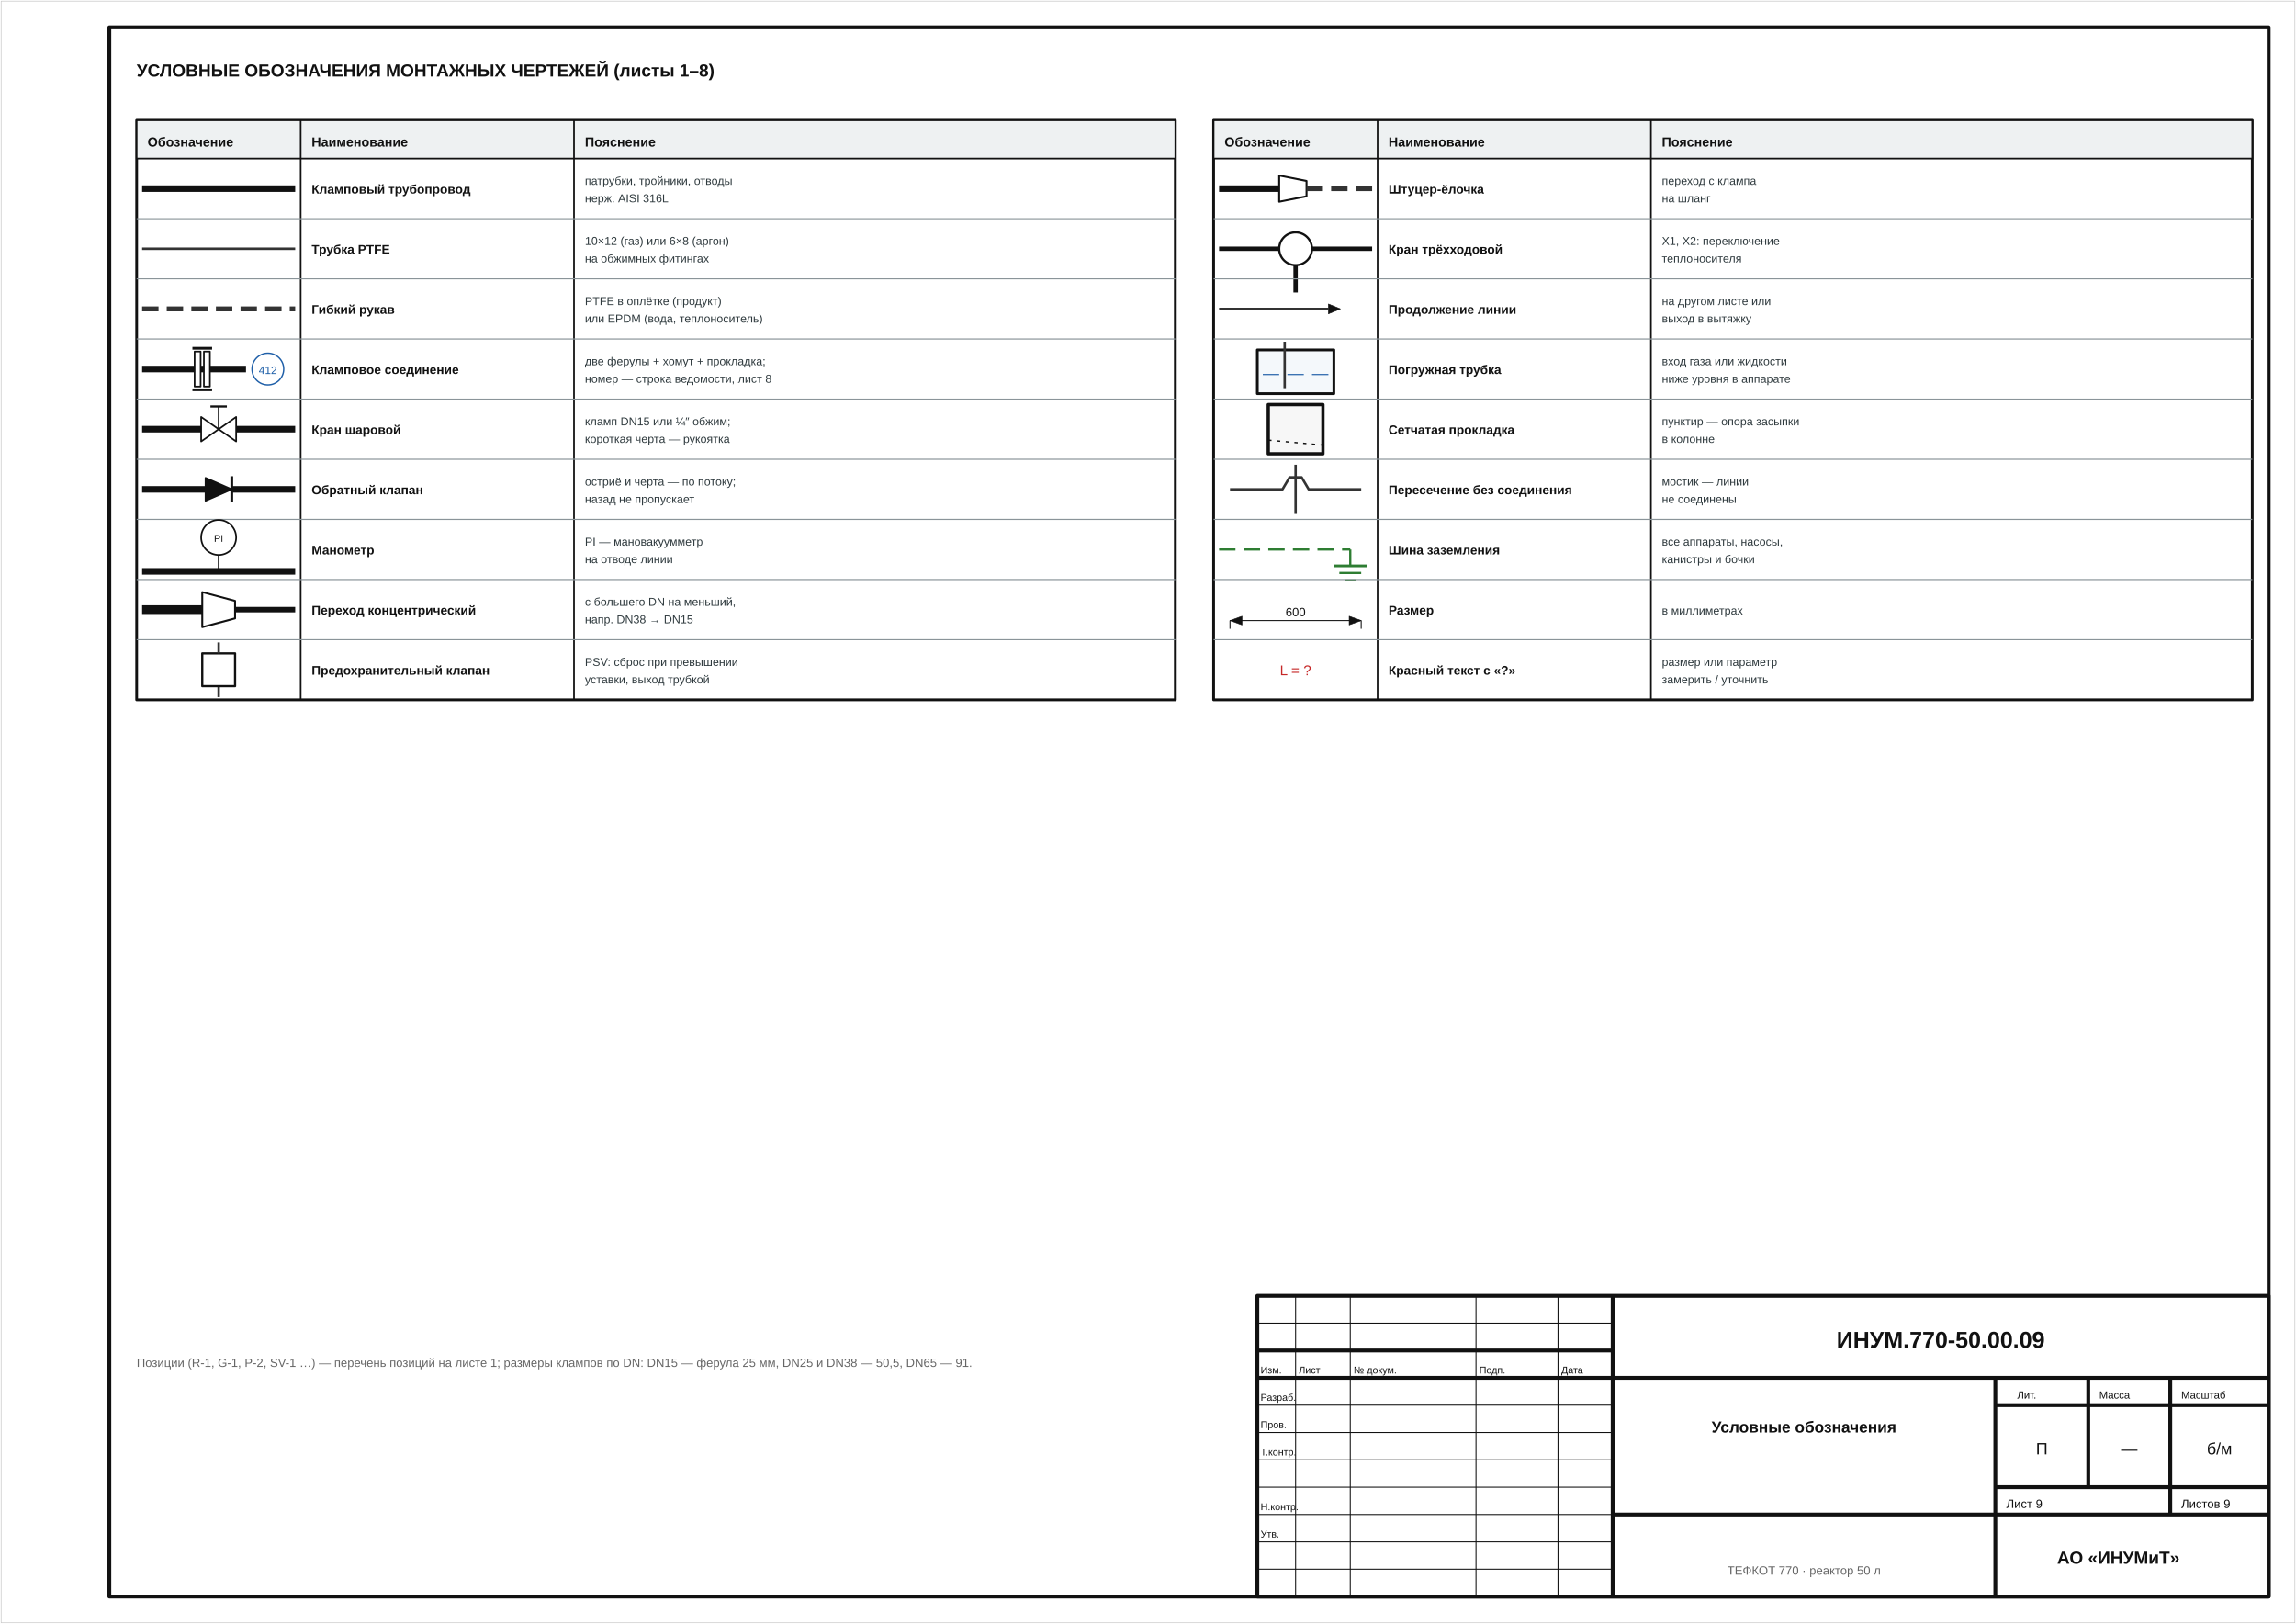
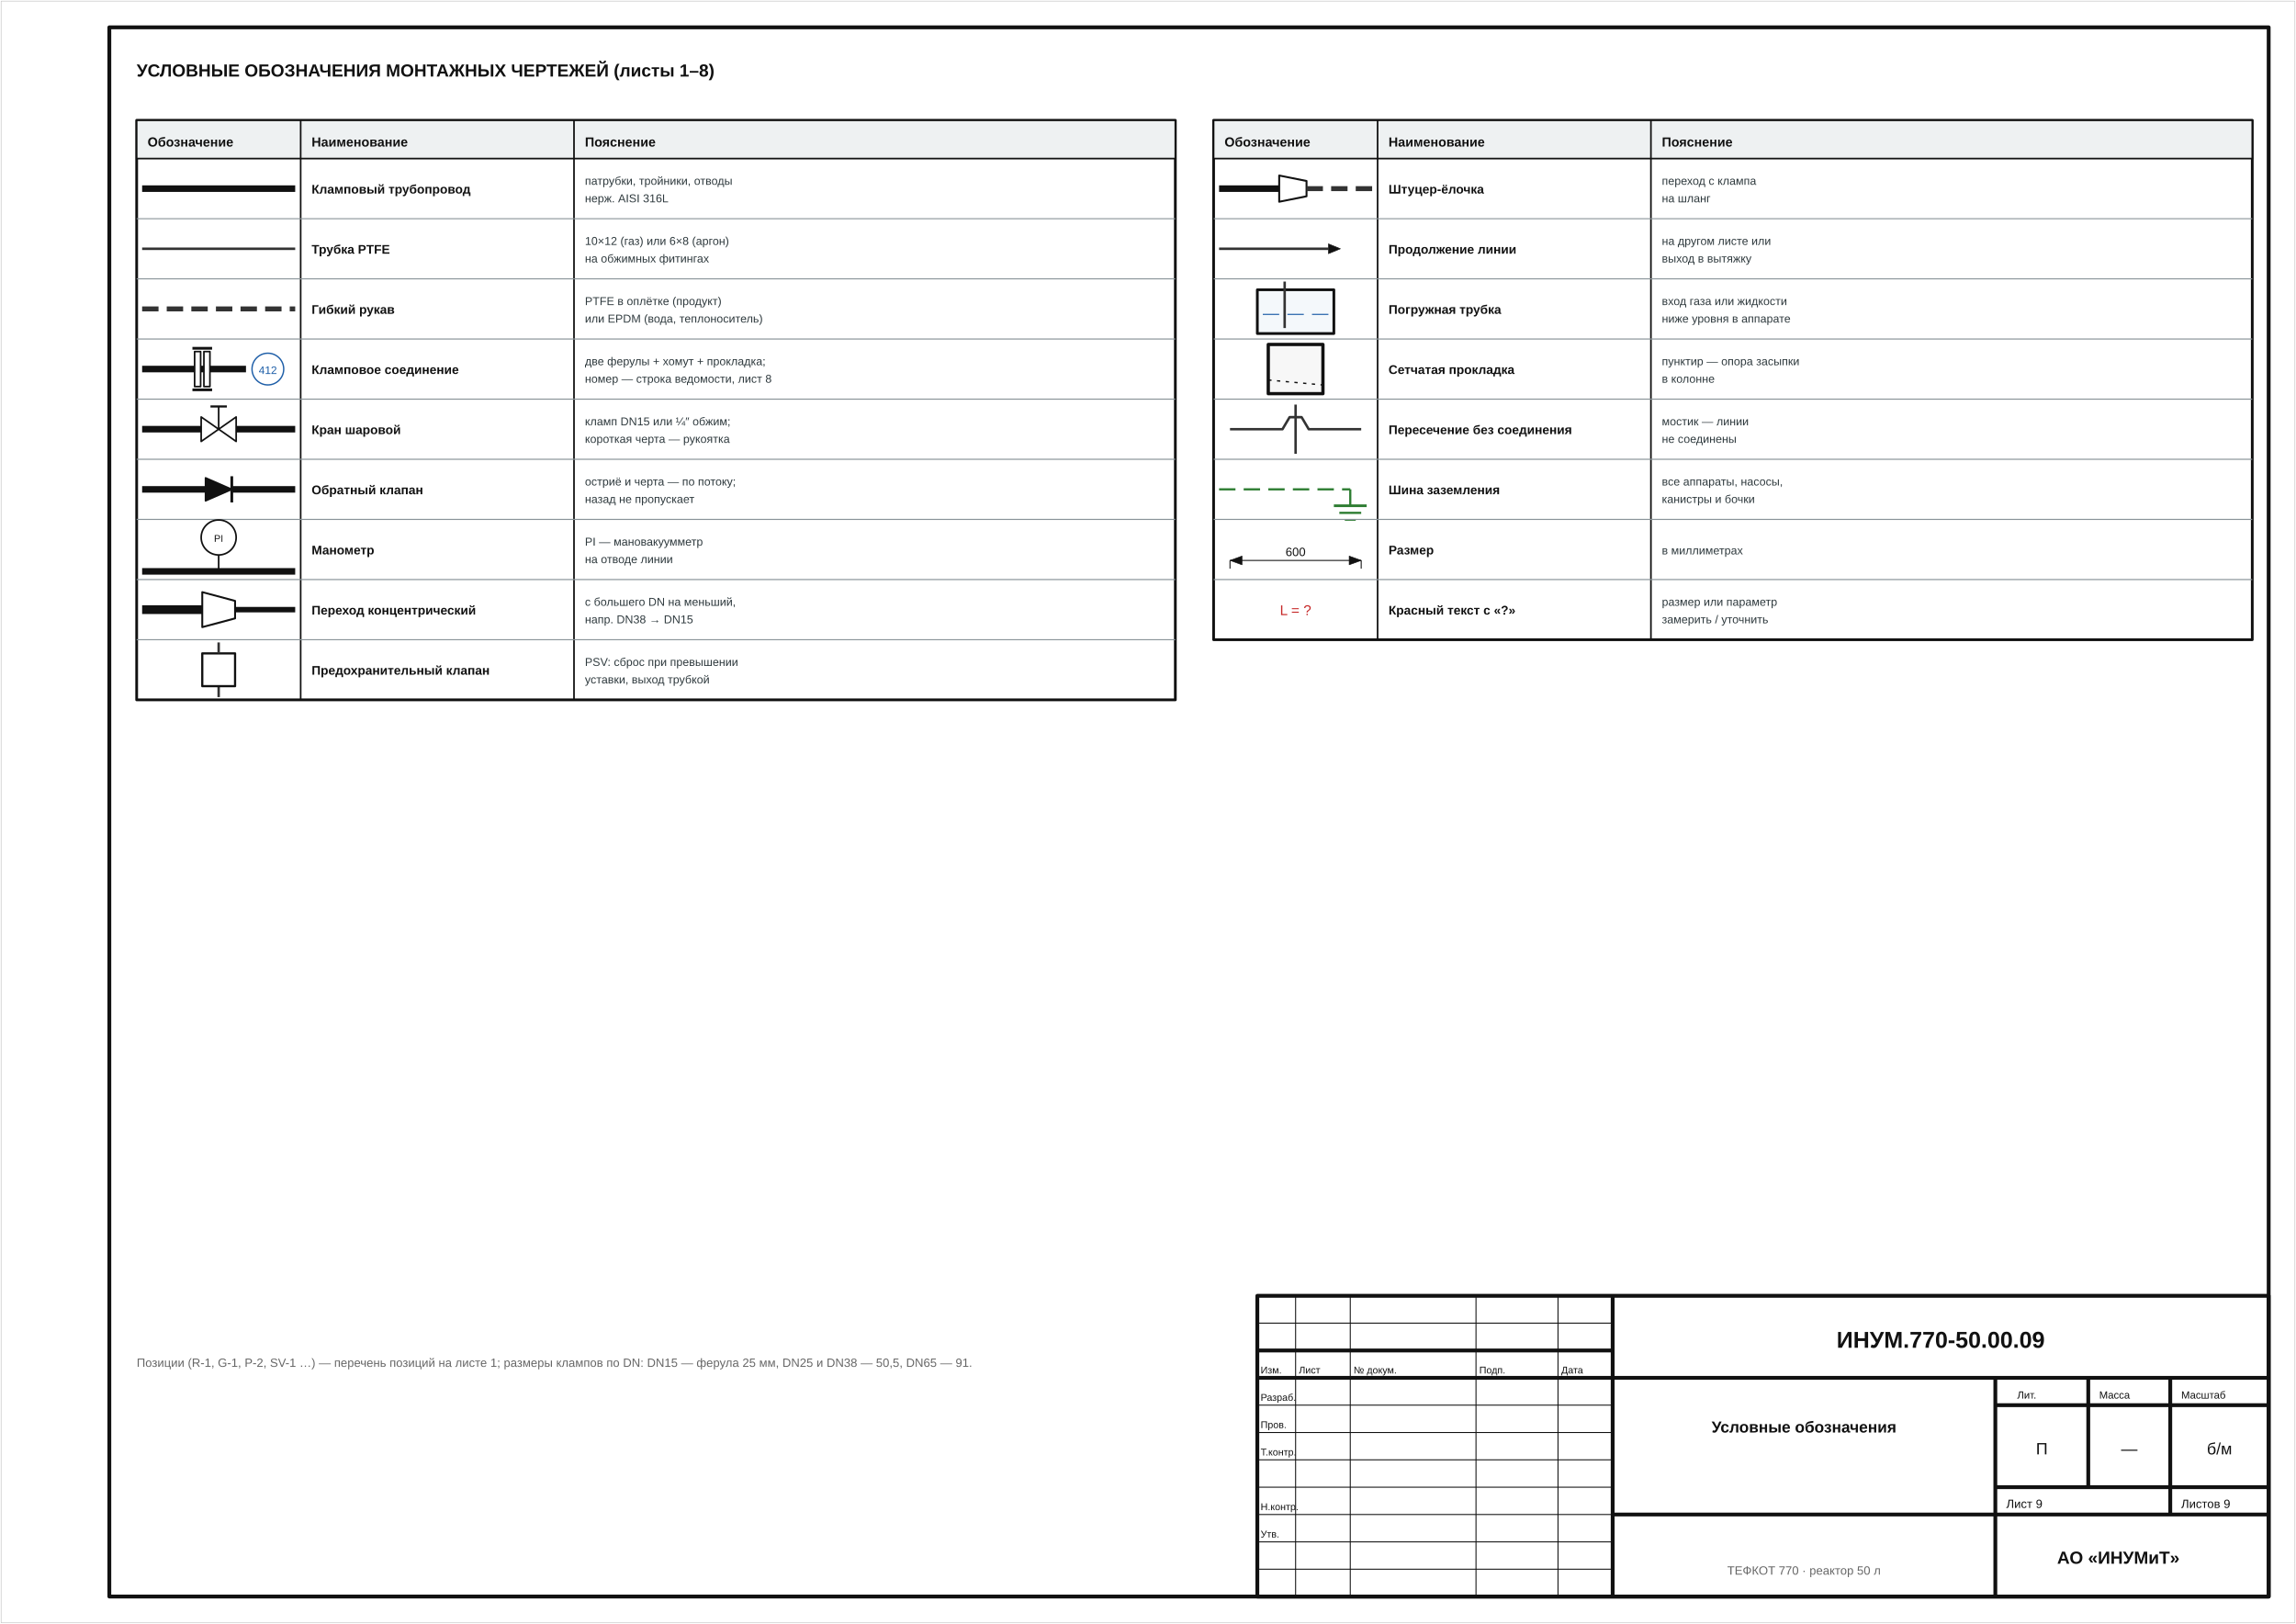
<svg xmlns="http://www.w3.org/2000/svg" viewBox="0 0 420.0 297.0" width="420.0mm" height="297.0mm" font-family="Arial, 'Liberation Sans', sans-serif">
  <rect width="100%" height="100%" fill="#fff" />
  <path d="M0.20,0.20 L419.80,0.20 L419.80,296.80 L0.20,296.80 Z" fill="none" stroke="#bbbbbb" stroke-width="0.1" stroke-linejoin="round" />
  <path d="M20.00,5.00 L415.00,5.00 L415.00,292.00 L20.00,292.00 Z" fill="none" stroke="#111111" stroke-width="0.7" stroke-linejoin="round" />
  <path d="M230.00,237.00 L415.00,237.00 L415.00,292.00 L230.00,292.00 Z" fill="none" stroke="#111111" stroke-width="0.7" stroke-linejoin="round" />
  <path d="M230.00,242.00 L295.00,242.00" fill="none" stroke="#111111" stroke-width="0.18" stroke-linejoin="round" />
  <path d="M230.00,247.00 L295.00,247.00" fill="none" stroke="#111111" stroke-width="0.7" stroke-linejoin="round" />
  <path d="M230.00,252.00 L295.00,252.00" fill="none" stroke="#111111" stroke-width="0.7" stroke-linejoin="round" />
  <path d="M230.00,257.00 L295.00,257.00" fill="none" stroke="#111111" stroke-width="0.18" stroke-linejoin="round" />
  <path d="M230.00,262.00 L295.00,262.00" fill="none" stroke="#111111" stroke-width="0.18" stroke-linejoin="round" />
  <path d="M230.00,267.00 L295.00,267.00" fill="none" stroke="#111111" stroke-width="0.18" stroke-linejoin="round" />
  <path d="M230.00,272.00 L295.00,272.00" fill="none" stroke="#111111" stroke-width="0.18" stroke-linejoin="round" />
  <path d="M230.00,277.00 L295.00,277.00" fill="none" stroke="#111111" stroke-width="0.18" stroke-linejoin="round" />
  <path d="M230.00,282.00 L295.00,282.00" fill="none" stroke="#111111" stroke-width="0.18" stroke-linejoin="round" />
  <path d="M230.00,287.00 L295.00,287.00" fill="none" stroke="#111111" stroke-width="0.18" stroke-linejoin="round" />
  <path d="M237.00,237.00 L237.00,292.00" fill="none" stroke="#111111" stroke-width="0.18" stroke-linejoin="round" />
  <path d="M247.00,237.00 L247.00,292.00" fill="none" stroke="#111111" stroke-width="0.18" stroke-linejoin="round" />
  <path d="M270.00,237.00 L270.00,292.00" fill="none" stroke="#111111" stroke-width="0.18" stroke-linejoin="round" />
  <path d="M285.00,237.00 L285.00,292.00" fill="none" stroke="#111111" stroke-width="0.18" stroke-linejoin="round" />
  <path d="M295.00,237.00 L295.00,292.00" fill="none" stroke="#111111" stroke-width="0.7" stroke-linejoin="round" />
  <text x="230.60" y="251.20" font-size="1.8" text-anchor="start" fill="#111111">Изм.</text>
  <text x="237.60" y="251.20" font-size="1.8" text-anchor="start" fill="#111111">Лист</text>
  <text x="247.60" y="251.20" font-size="1.8" text-anchor="start" fill="#111111">№ докум.</text>
  <text x="270.60" y="251.20" font-size="1.8" text-anchor="start" fill="#111111">Подп.</text>
  <text x="285.60" y="251.20" font-size="1.8" text-anchor="start" fill="#111111">Дата</text>
  <text x="230.60" y="256.20" font-size="1.8" text-anchor="start" fill="#111111">Разраб.</text>
  <text x="230.60" y="261.20" font-size="1.8" text-anchor="start" fill="#111111">Пров.</text>
  <text x="230.60" y="266.20" font-size="1.8" text-anchor="start" fill="#111111">Т.контр.</text>
  <text x="230.60" y="276.20" font-size="1.8" text-anchor="start" fill="#111111">Н.контр.</text>
  <text x="230.60" y="281.20" font-size="1.8" text-anchor="start" fill="#111111">Утв.</text>
  <text x="248.60" y="256.20" font-size="1.8" text-anchor="start" fill="#111111" />
  <path d="M295.00,252.00 L415.00,252.00" fill="none" stroke="#111111" stroke-width="0.7" stroke-linejoin="round" />
  <text x="355.00" y="246.50" font-size="4.2" text-anchor="middle" fill="#111111" font-weight="bold">ИНУМ.770-50.00.09</text>
  <path d="M365.00,252.00 L365.00,292.00" fill="none" stroke="#111111" stroke-width="0.7" stroke-linejoin="round" />
  <path d="M295.00,277.00 L415.00,277.00" fill="none" stroke="#111111" stroke-width="0.7" stroke-linejoin="round" />
  <text x="330.00" y="262.00" font-size="2.9" text-anchor="middle" fill="#111111" font-weight="bold">Условные обозначения</text>
  <path d="M365.00,257.00 L415.00,257.00" fill="none" stroke="#111111" stroke-width="0.7" stroke-linejoin="round" />
  <path d="M365.00,272.00 L415.00,272.00" fill="none" stroke="#111111" stroke-width="0.7" stroke-linejoin="round" />
  <path d="M382.00,252.00 L382.00,272.00" fill="none" stroke="#111111" stroke-width="0.7" stroke-linejoin="round" />
  <path d="M397.00,252.00 L397.00,272.00" fill="none" stroke="#111111" stroke-width="0.7" stroke-linejoin="round" />
  <text x="369.00" y="255.80" font-size="1.9" text-anchor="start" fill="#111111">Лит.</text>
  <text x="384.00" y="255.80" font-size="1.9" text-anchor="start" fill="#111111">Масса</text>
  <text x="399.00" y="255.80" font-size="1.9" text-anchor="start" fill="#111111">Масштаб</text>
  <text x="373.50" y="266.00" font-size="3" text-anchor="middle" fill="#111111">П</text>
  <text x="389.50" y="266.00" font-size="3" text-anchor="middle" fill="#111111">—</text>
  <text x="406.00" y="266.00" font-size="3" text-anchor="middle" fill="#111111">б/м</text>
  <path d="M397.00,272.00 L397.00,277.00" fill="none" stroke="#111111" stroke-width="0.7" stroke-linejoin="round" />
  <text x="367.00" y="275.80" font-size="2.2" text-anchor="start" fill="#111111">Лист 9</text>
  <text x="399.00" y="275.80" font-size="2.2" text-anchor="start" fill="#111111">Листов 9</text>
  <text x="387.50" y="286.00" font-size="3.2" text-anchor="middle" fill="#111111" font-weight="bold">АО «ИНУМиТ»</text>
  <text x="330.00" y="288.00" font-size="2.2" text-anchor="middle" fill="#666666">ТЕФКОТ 770 · реактор 50 л</text>
  <text x="25.00" y="14.00" font-size="3.2" text-anchor="start" fill="#111111" font-weight="bold">УСЛОВНЫЕ ОБОЗНАЧЕНИЯ МОНТАЖНЫХ ЧЕРТЕЖЕЙ (листы 1–8)</text>
  <path d="M25.00,22.00 L215.00,22.00 L215.00,128.00 L25.00,128.00 Z" fill="none" stroke="#111111" stroke-width="0.5" stroke-linejoin="round" />
  <path d="M25.00,22.00 L215.00,22.00 L215.00,29.00 L25.00,29.00 Z" fill="#eef1f2" stroke="#111111" stroke-width="0.3" stroke-linejoin="round" />
  <path d="M55.00,22.00 L55.00,128.00" fill="none" stroke="#111111" stroke-width="0.3" stroke-linejoin="round" />
  <path d="M105.00,22.00 L105.00,128.00" fill="none" stroke="#111111" stroke-width="0.3" stroke-linejoin="round" />
  <text x="27.00" y="26.80" font-size="2.4" text-anchor="start" fill="#111111" font-weight="bold">Обозначение</text>
  <text x="57.00" y="26.80" font-size="2.4" text-anchor="start" fill="#111111" font-weight="bold">Наименование</text>
  <text x="107.00" y="26.80" font-size="2.4" text-anchor="start" fill="#111111" font-weight="bold">Пояснение</text>
  <path d="M26.00,34.50 L54.00,34.50" fill="none" stroke="#111111" stroke-width="1.2" stroke-linejoin="round" />
  <text x="57.00" y="35.40" font-size="2.3" text-anchor="start" fill="#111111" font-weight="bold">Кламповый трубопровод</text>
  <text x="107.00" y="33.80" font-size="2.1" text-anchor="start" fill="#2f3a3e">патрубки, тройники, отводы</text>
  <text x="107.00" y="37.00" font-size="2.1" text-anchor="start" fill="#2f3a3e">нерж. AISI 316L</text>
  <path d="M25.00,40.00 L215.00,40.00" fill="none" stroke="#8a9499" stroke-width="0.2" stroke-linejoin="round" />
  <path d="M26.00,45.50 L54.00,45.50" fill="none" stroke="#333333" stroke-width="0.45" stroke-linejoin="round" />
  <text x="57.00" y="46.40" font-size="2.3" text-anchor="start" fill="#111111" font-weight="bold">Трубка PTFE</text>
  <text x="107.00" y="44.80" font-size="2.1" text-anchor="start" fill="#2f3a3e">10×12 (газ) или 6×8 (аргон)</text>
  <text x="107.00" y="48.00" font-size="2.1" text-anchor="start" fill="#2f3a3e">на обжимных фитингах</text>
  <path d="M25.00,51.00 L215.00,51.00" fill="none" stroke="#8a9499" stroke-width="0.2" stroke-linejoin="round" />
  <path d="M26.00,56.50 L54.00,56.50" fill="none" stroke="#333333" stroke-width="0.9" stroke-dasharray="3 1.5" stroke-linejoin="round" />
  <text x="57.00" y="57.40" font-size="2.3" text-anchor="start" fill="#111111" font-weight="bold">Гибкий рукав</text>
  <text x="107.00" y="55.80" font-size="2.1" text-anchor="start" fill="#2f3a3e">PTFE в оплётке (продукт)</text>
  <text x="107.00" y="59.00" font-size="2.1" text-anchor="start" fill="#2f3a3e">или EPDM (вода, теплоноситель)</text>
  <path d="M25.00,62.00 L215.00,62.00" fill="none" stroke="#8a9499" stroke-width="0.2" stroke-linejoin="round" />
  <path d="M26.00,67.50 L45.00,67.50" fill="none" stroke="#111111" stroke-width="1.2" stroke-linejoin="round" />
  <path d="M35.60,64.30 L36.70,64.30 L36.70,70.70 L35.60,70.70 Z" fill="#ffffff" stroke="#111111" stroke-width="0.3" stroke-linejoin="round" />
  <path d="M37.30,64.30 L38.40,64.30 L38.40,70.70 L37.30,70.70 Z" fill="#ffffff" stroke="#111111" stroke-width="0.3" stroke-linejoin="round" />
  <path d="M35.20,63.70 L38.80,63.70" fill="none" stroke="#111111" stroke-width="0.5" stroke-linejoin="round" />
  <path d="M35.20,71.30 L38.80,71.30" fill="none" stroke="#111111" stroke-width="0.5" stroke-linejoin="round" />
  <circle cx="49.00" cy="67.50" r="2.90" fill="#ffffff" stroke="#1f5fa8" stroke-width="0.25" />
  <text x="49.00" y="68.40" font-size="2.0" text-anchor="middle" fill="#1f5fa8">412</text>
  <text x="57.00" y="68.40" font-size="2.3" text-anchor="start" fill="#111111" font-weight="bold">Кламповое соединение</text>
  <text x="107.00" y="66.80" font-size="2.1" text-anchor="start" fill="#2f3a3e">две ферулы + хомут + прокладка;</text>
  <text x="107.00" y="70.00" font-size="2.1" text-anchor="start" fill="#2f3a3e">номер — строка ведомости, лист 8</text>
  <path d="M25.00,73.00 L215.00,73.00" fill="none" stroke="#8a9499" stroke-width="0.2" stroke-linejoin="round" />
  <path d="M26.00,78.50 L36.80,78.50" fill="none" stroke="#111111" stroke-width="1.2" stroke-linejoin="round" />
  <path d="M43.20,78.50 L54.00,78.50" fill="none" stroke="#111111" stroke-width="1.2" stroke-linejoin="round" />
  <path d="M36.80,76.26 L43.20,80.74 L43.20,76.26 L36.80,80.74 Z" fill="#ffffff" stroke="#111111" stroke-width="0.3" stroke-linejoin="round" />
  <path d="M40.00,78.50 L40.00,74.34" fill="none" stroke="#111111" stroke-width="0.3" stroke-linejoin="round" />
  <path d="M38.50,74.34 L41.50,74.34" fill="none" stroke="#111111" stroke-width="0.4" stroke-linejoin="round" />
  <text x="57.00" y="79.40" font-size="2.3" text-anchor="start" fill="#111111" font-weight="bold">Кран шаровой</text>
  <text x="107.00" y="77.80" font-size="2.1" text-anchor="start" fill="#2f3a3e">кламп DN15 или ¼″ обжим;</text>
  <text x="107.00" y="81.00" font-size="2.1" text-anchor="start" fill="#2f3a3e">короткая черта — рукоятка</text>
  <path d="M25.00,84.00 L215.00,84.00" fill="none" stroke="#8a9499" stroke-width="0.2" stroke-linejoin="round" />
  <path d="M26.00,89.50 L37.60,89.50" fill="none" stroke="#111111" stroke-width="1.2" stroke-linejoin="round" />
  <path d="M42.40,89.50 L54.00,89.50" fill="none" stroke="#111111" stroke-width="1.2" stroke-linejoin="round" />
  <path d="M42.40,89.50 L37.60,91.60 L37.60,87.40 Z" fill="#111111" stroke="#111111" stroke-width="0.3" stroke-linejoin="round" />
  <path d="M42.40,91.90 L42.40,87.10" fill="none" stroke="#111111" stroke-width="0.5" stroke-linejoin="round" />
  <text x="57.00" y="90.40" font-size="2.3" text-anchor="start" fill="#111111" font-weight="bold">Обратный клапан</text>
  <text x="107.00" y="88.80" font-size="2.1" text-anchor="start" fill="#2f3a3e">остриё и черта — по потоку;</text>
  <text x="107.00" y="92.00" font-size="2.1" text-anchor="start" fill="#2f3a3e">назад не пропускает</text>
  <path d="M25.00,95.00 L215.00,95.00" fill="none" stroke="#8a9499" stroke-width="0.2" stroke-linejoin="round" />
  <path d="M26.00,104.50 L54.00,104.50" fill="none" stroke="#111111" stroke-width="1.2" stroke-linejoin="round" />
  <path d="M40.00,104.50 L40.00,101.50" fill="none" stroke="#111111" stroke-width="0.3" stroke-linejoin="round" />
  <circle cx="40.00" cy="98.30" r="3.20" fill="#ffffff" stroke="#111111" stroke-width="0.3" />
  <text x="40.00" y="99.10" font-size="1.8" text-anchor="middle" fill="#111111">PI</text>
  <text x="57.00" y="101.40" font-size="2.3" text-anchor="start" fill="#111111" font-weight="bold">Манометр</text>
  <text x="107.00" y="99.80" font-size="2.1" text-anchor="start" fill="#2f3a3e">PI — мановакуумметр</text>
  <text x="107.00" y="103.00" font-size="2.1" text-anchor="start" fill="#2f3a3e">на отводе линии</text>
  <path d="M25.00,106.00 L215.00,106.00" fill="none" stroke="#8a9499" stroke-width="0.2" stroke-linejoin="round" />
  <path d="M26.00,111.50 L37.00,111.50" fill="none" stroke="#111111" stroke-width="1.6" stroke-linejoin="round" />
  <path d="M43.00,111.50 L54.00,111.50" fill="none" stroke="#111111" stroke-width="1.0" stroke-linejoin="round" />
  <path d="M37.00,108.30 L37.00,114.70 L43.00,113.10 L43.00,109.90 Z" fill="#ffffff" stroke="#111111" stroke-width="0.35" stroke-linejoin="round" />
  <text x="57.00" y="112.40" font-size="2.3" text-anchor="start" fill="#111111" font-weight="bold">Переход концентрический</text>
  <text x="107.00" y="110.80" font-size="2.1" text-anchor="start" fill="#2f3a3e">с большего DN на меньший,</text>
  <text x="107.00" y="114.00" font-size="2.1" text-anchor="start" fill="#2f3a3e">напр. DN38 → DN15</text>
  <path d="M25.00,117.00 L215.00,117.00" fill="none" stroke="#8a9499" stroke-width="0.2" stroke-linejoin="round" />
  <path d="M40.00,127.50 L40.00,125.50" fill="none" stroke="#333333" stroke-width="0.45" stroke-linejoin="round" />
  <path d="M37.00,119.50 L43.00,119.50 L43.00,125.50 L37.00,125.50 Z" fill="#ffffff" stroke="#111111" stroke-width="0.4" stroke-linejoin="round" />
  <path d="M40.00,119.50 L40.00,117.50" fill="none" stroke="#333333" stroke-width="0.45" stroke-linejoin="round" />
  <text x="57.00" y="123.40" font-size="2.3" text-anchor="start" fill="#111111" font-weight="bold">Предохранительный клапан</text>
  <text x="107.00" y="121.80" font-size="2.1" text-anchor="start" fill="#2f3a3e">PSV: сброс при превышении</text>
  <text x="107.00" y="125.00" font-size="2.1" text-anchor="start" fill="#2f3a3e">уставки, выход трубкой</text>
-   <path d="M222.00,22.00 L412.00,22.00 L412.00,128.00 L222.00,128.00 Z" fill="none" stroke="#111111" stroke-width="0.5" stroke-linejoin="round" />
+   <path d="M222.00,22.00 L412.00,22.00 L412.00,117.00 L222.00,117.00 Z" fill="none" stroke="#111111" stroke-width="0.5" stroke-linejoin="round" />
  <path d="M222.00,22.00 L412.00,22.00 L412.00,29.00 L222.00,29.00 Z" fill="#eef1f2" stroke="#111111" stroke-width="0.3" stroke-linejoin="round" />
-   <path d="M252.00,22.00 L252.00,128.00" fill="none" stroke="#111111" stroke-width="0.3" stroke-linejoin="round" />
-   <path d="M302.00,22.00 L302.00,128.00" fill="none" stroke="#111111" stroke-width="0.3" stroke-linejoin="round" />
+   <path d="M252.00,22.00 L252.00,117.00" fill="none" stroke="#111111" stroke-width="0.3" stroke-linejoin="round" />
+   <path d="M302.00,22.00 L302.00,117.00" fill="none" stroke="#111111" stroke-width="0.3" stroke-linejoin="round" />
  <text x="224.00" y="26.80" font-size="2.4" text-anchor="start" fill="#111111" font-weight="bold">Обозначение</text>
  <text x="254.00" y="26.80" font-size="2.4" text-anchor="start" fill="#111111" font-weight="bold">Наименование</text>
  <text x="304.00" y="26.80" font-size="2.4" text-anchor="start" fill="#111111" font-weight="bold">Пояснение</text>
  <path d="M223.00,34.50 L234.00,34.50" fill="none" stroke="#111111" stroke-width="1.2" stroke-linejoin="round" />
  <path d="M234.00,32.10 L234.00,36.90 L239.00,35.90 L239.00,33.10 Z" fill="#ffffff" stroke="#111111" stroke-width="0.35" stroke-linejoin="round" />
  <path d="M239.00,34.50 L251.00,34.50" fill="none" stroke="#333333" stroke-width="0.9" stroke-dasharray="3 1.5" stroke-linejoin="round" />
  <text x="254.00" y="35.40" font-size="2.3" text-anchor="start" fill="#111111" font-weight="bold">Штуцер-ёлочка</text>
  <text x="304.00" y="33.80" font-size="2.1" text-anchor="start" fill="#2f3a3e">переход с клампа</text>
  <text x="304.00" y="37.00" font-size="2.1" text-anchor="start" fill="#2f3a3e">на шланг</text>
  <path d="M222.00,40.00 L412.00,40.00" fill="none" stroke="#8a9499" stroke-width="0.2" stroke-linejoin="round" />
-   <path d="M223.00,45.50 L234.00,45.50" fill="none" stroke="#111111" stroke-width="0.8" stroke-linejoin="round" />
-   <path d="M240.00,45.50 L251.00,45.50" fill="none" stroke="#111111" stroke-width="0.8" stroke-linejoin="round" />
-   <circle cx="237.00" cy="45.50" r="3.00" fill="#ffffff" stroke="#111111" stroke-width="0.4" />
-   <path d="M237.00,48.50 L237.00,53.50" fill="none" stroke="#111111" stroke-width="0.8" stroke-linejoin="round" />
-   <text x="254.00" y="46.40" font-size="2.3" text-anchor="start" fill="#111111" font-weight="bold">Кран трёхходовой</text>
-   <text x="304.00" y="44.80" font-size="2.1" text-anchor="start" fill="#2f3a3e">X1, X2: переключение</text>
-   <text x="304.00" y="48.00" font-size="2.1" text-anchor="start" fill="#2f3a3e">теплоносителя</text>
+   <path d="M223.00,45.50 L243.00,45.50" fill="none" stroke="#333333" stroke-width="0.45" stroke-linejoin="round" />
+   <path d="M245.20,45.50 L243.00,46.40 L243.00,44.60 Z" fill="#111111" stroke="#111111" stroke-width="0.1" stroke-linejoin="round" />
+   <text x="254.00" y="46.40" font-size="2.3" text-anchor="start" fill="#111111" font-weight="bold">Продолжение линии</text>
+   <text x="304.00" y="44.80" font-size="2.1" text-anchor="start" fill="#2f3a3e">на другом листе или</text>
+   <text x="304.00" y="48.00" font-size="2.1" text-anchor="start" fill="#2f3a3e">выход в вытяжку</text>
  <path d="M222.00,51.00 L412.00,51.00" fill="none" stroke="#8a9499" stroke-width="0.2" stroke-linejoin="round" />
-   <path d="M223.00,56.50 L243.00,56.50" fill="none" stroke="#333333" stroke-width="0.45" stroke-linejoin="round" />
-   <path d="M245.20,56.50 L243.00,57.40 L243.00,55.60 Z" fill="#111111" stroke="#111111" stroke-width="0.1" stroke-linejoin="round" />
-   <text x="254.00" y="57.40" font-size="2.3" text-anchor="start" fill="#111111" font-weight="bold">Продолжение линии</text>
-   <text x="304.00" y="55.80" font-size="2.1" text-anchor="start" fill="#2f3a3e">на другом листе или</text>
-   <text x="304.00" y="59.00" font-size="2.1" text-anchor="start" fill="#2f3a3e">выход в вытяжку</text>
+   <path d="M230.00,53.00 L244.00,53.00 L244.00,61.00 L230.00,61.00 Z" fill="#f4f8fb" stroke="#111111" stroke-width="0.5" stroke-linejoin="round" />
+   <path d="M231.00,57.50 L243.00,57.50" fill="none" stroke="#1f5fa8" stroke-width="0.2" stroke-dasharray="3 1.5" stroke-linejoin="round" />
+   <path d="M235.00,51.50 L235.00,60.00" fill="none" stroke="#333333" stroke-width="0.45" stroke-linejoin="round" />
+   <text x="254.00" y="57.40" font-size="2.3" text-anchor="start" fill="#111111" font-weight="bold">Погружная трубка</text>
+   <text x="304.00" y="55.80" font-size="2.1" text-anchor="start" fill="#2f3a3e">вход газа или жидкости</text>
+   <text x="304.00" y="59.00" font-size="2.1" text-anchor="start" fill="#2f3a3e">ниже уровня в аппарате</text>
  <path d="M222.00,62.00 L412.00,62.00" fill="none" stroke="#8a9499" stroke-width="0.2" stroke-linejoin="round" />
-   <path d="M230.00,64.00 L244.00,64.00 L244.00,72.00 L230.00,72.00 Z" fill="#f4f8fb" stroke="#111111" stroke-width="0.5" stroke-linejoin="round" />
-   <path d="M231.00,68.50 L243.00,68.50" fill="none" stroke="#1f5fa8" stroke-width="0.2" stroke-dasharray="3 1.5" stroke-linejoin="round" />
-   <path d="M235.00,62.50 L235.00,71.00" fill="none" stroke="#333333" stroke-width="0.45" stroke-linejoin="round" />
-   <text x="254.00" y="68.40" font-size="2.3" text-anchor="start" fill="#111111" font-weight="bold">Погружная трубка</text>
-   <text x="304.00" y="66.80" font-size="2.1" text-anchor="start" fill="#2f3a3e">вход газа или жидкости</text>
-   <text x="304.00" y="70.00" font-size="2.1" text-anchor="start" fill="#2f3a3e">ниже уровня в аппарате</text>
+   <path d="M232.00,63.00 L242.00,63.00 L242.00,72.00 L232.00,72.00 Z" fill="#f7f7f7" stroke="#111111" stroke-width="0.6" stroke-linejoin="round" />
+   <path d="M232.00,69.50 L243.00,70.50" fill="none" stroke="#111111" stroke-width="0.25" stroke-dasharray="0.6 1" stroke-linejoin="round" />
+   <text x="254.00" y="68.40" font-size="2.3" text-anchor="start" fill="#111111" font-weight="bold">Сетчатая прокладка</text>
+   <text x="304.00" y="66.80" font-size="2.1" text-anchor="start" fill="#2f3a3e">пунктир — опора засыпки</text>
+   <text x="304.00" y="70.00" font-size="2.1" text-anchor="start" fill="#2f3a3e">в колонне</text>
  <path d="M222.00,73.00 L412.00,73.00" fill="none" stroke="#8a9499" stroke-width="0.2" stroke-linejoin="round" />
-   <path d="M232.00,74.00 L242.00,74.00 L242.00,83.00 L232.00,83.00 Z" fill="#f7f7f7" stroke="#111111" stroke-width="0.6" stroke-linejoin="round" />
-   <path d="M232.00,80.50 L243.00,81.50" fill="none" stroke="#111111" stroke-width="0.25" stroke-dasharray="0.6 1" stroke-linejoin="round" />
-   <text x="254.00" y="79.40" font-size="2.3" text-anchor="start" fill="#111111" font-weight="bold">Сетчатая прокладка</text>
-   <text x="304.00" y="77.80" font-size="2.1" text-anchor="start" fill="#2f3a3e">пунктир — опора засыпки</text>
-   <text x="304.00" y="81.00" font-size="2.1" text-anchor="start" fill="#2f3a3e">в колонне</text>
+   <path d="M225.00,78.50 L234.60,78.50 L235.90,76.30 L238.10,76.30 L239.40,78.50 L249.00,78.50" fill="none" stroke="#333333" stroke-width="0.45" stroke-linejoin="round" />
+   <path d="M237.00,74.00 L237.00,83.00" fill="none" stroke="#333333" stroke-width="0.45" stroke-linejoin="round" />
+   <text x="254.00" y="79.40" font-size="2.3" text-anchor="start" fill="#111111" font-weight="bold">Пересечение без соединения</text>
+   <text x="304.00" y="77.80" font-size="2.1" text-anchor="start" fill="#2f3a3e">мостик — линии</text>
+   <text x="304.00" y="81.00" font-size="2.1" text-anchor="start" fill="#2f3a3e">не соединены</text>
  <path d="M222.00,84.00 L412.00,84.00" fill="none" stroke="#8a9499" stroke-width="0.2" stroke-linejoin="round" />
-   <path d="M225.00,89.50 L234.60,89.50 L235.90,87.30 L238.10,87.30 L239.40,89.50 L249.00,89.50" fill="none" stroke="#333333" stroke-width="0.45" stroke-linejoin="round" />
-   <path d="M237.00,85.00 L237.00,94.00" fill="none" stroke="#333333" stroke-width="0.45" stroke-linejoin="round" />
-   <text x="254.00" y="90.40" font-size="2.3" text-anchor="start" fill="#111111" font-weight="bold">Пересечение без соединения</text>
-   <text x="304.00" y="88.80" font-size="2.1" text-anchor="start" fill="#2f3a3e">мостик — линии</text>
-   <text x="304.00" y="92.00" font-size="2.1" text-anchor="start" fill="#2f3a3e">не соединены</text>
+   <path d="M223.00,89.50 L247.00,89.50" fill="none" stroke="#2e7d32" stroke-width="0.4" stroke-dasharray="3 1.5" stroke-linejoin="round" />
+   <path d="M247.00,89.50 L247.00,92.50" fill="none" stroke="#2e7d32" stroke-width="0.4" stroke-linejoin="round" />
+   <path d="M244.00,92.50 L250.00,92.50" fill="none" stroke="#2e7d32" stroke-width="0.5" stroke-linejoin="round" />
+   <path d="M245.00,93.80 L249.00,93.80" fill="none" stroke="#2e7d32" stroke-width="0.4" stroke-linejoin="round" />
+   <path d="M246.00,95.10 L248.00,95.10" fill="none" stroke="#2e7d32" stroke-width="0.3" stroke-linejoin="round" />
+   <text x="254.00" y="90.40" font-size="2.3" text-anchor="start" fill="#111111" font-weight="bold">Шина заземления</text>
+   <text x="304.00" y="88.80" font-size="2.1" text-anchor="start" fill="#2f3a3e">все аппараты, насосы,</text>
+   <text x="304.00" y="92.00" font-size="2.1" text-anchor="start" fill="#2f3a3e">канистры и бочки</text>
  <path d="M222.00,95.00 L412.00,95.00" fill="none" stroke="#8a9499" stroke-width="0.2" stroke-linejoin="round" />
-   <path d="M223.00,100.50 L247.00,100.50" fill="none" stroke="#2e7d32" stroke-width="0.4" stroke-dasharray="3 1.5" stroke-linejoin="round" />
-   <path d="M247.00,100.50 L247.00,103.50" fill="none" stroke="#2e7d32" stroke-width="0.4" stroke-linejoin="round" />
-   <path d="M244.00,103.50 L250.00,103.50" fill="none" stroke="#2e7d32" stroke-width="0.5" stroke-linejoin="round" />
-   <path d="M245.00,104.80 L249.00,104.80" fill="none" stroke="#2e7d32" stroke-width="0.4" stroke-linejoin="round" />
-   <path d="M246.00,106.10 L248.00,106.10" fill="none" stroke="#2e7d32" stroke-width="0.3" stroke-linejoin="round" />
-   <text x="254.00" y="101.40" font-size="2.3" text-anchor="start" fill="#111111" font-weight="bold">Шина заземления</text>
-   <text x="304.00" y="99.80" font-size="2.1" text-anchor="start" fill="#2f3a3e">все аппараты, насосы,</text>
-   <text x="304.00" y="103.00" font-size="2.1" text-anchor="start" fill="#2f3a3e">канистры и бочки</text>
+   <path d="M225.00,102.50 L225.00,104.00" fill="none" stroke="#111111" stroke-width="0.18" stroke-linejoin="round" />
+   <path d="M249.00,102.50 L249.00,104.00" fill="none" stroke="#111111" stroke-width="0.18" stroke-linejoin="round" />
+   <path d="M225.00,102.50 L249.00,102.50" fill="none" stroke="#111111" stroke-width="0.18" stroke-linejoin="round" />
+   <path d="M225.00,102.50 L227.20,101.70 L227.20,103.30 Z" fill="#111111" stroke="#111111" stroke-width="0.1" stroke-linejoin="round" />
+   <path d="M249.00,102.50 L246.80,103.30 L246.80,101.70 Z" fill="#111111" stroke="#111111" stroke-width="0.1" stroke-linejoin="round" />
+   <text x="237.00" y="101.70" font-size="2.2" text-anchor="middle" fill="#111111">600</text>
+   <text x="254.00" y="101.40" font-size="2.3" text-anchor="start" fill="#111111" font-weight="bold">Размер</text>
+   <text x="304.00" y="101.40" font-size="2.1" text-anchor="start" fill="#2f3a3e">в миллиметрах</text>
  <path d="M222.00,106.00 L412.00,106.00" fill="none" stroke="#8a9499" stroke-width="0.2" stroke-linejoin="round" />
-   <path d="M225.00,113.50 L225.00,115.00" fill="none" stroke="#111111" stroke-width="0.18" stroke-linejoin="round" />
-   <path d="M249.00,113.50 L249.00,115.00" fill="none" stroke="#111111" stroke-width="0.18" stroke-linejoin="round" />
-   <path d="M225.00,113.50 L249.00,113.50" fill="none" stroke="#111111" stroke-width="0.18" stroke-linejoin="round" />
-   <path d="M225.00,113.50 L227.20,112.70 L227.20,114.30 Z" fill="#111111" stroke="#111111" stroke-width="0.1" stroke-linejoin="round" />
-   <path d="M249.00,113.50 L246.80,114.30 L246.80,112.70 Z" fill="#111111" stroke="#111111" stroke-width="0.1" stroke-linejoin="round" />
-   <text x="237.00" y="112.70" font-size="2.2" text-anchor="middle" fill="#111111">600</text>
-   <text x="254.00" y="112.40" font-size="2.3" text-anchor="start" fill="#111111" font-weight="bold">Размер</text>
-   <text x="304.00" y="112.40" font-size="2.1" text-anchor="start" fill="#2f3a3e">в миллиметрах</text>
-   <path d="M222.00,117.00 L412.00,117.00" fill="none" stroke="#8a9499" stroke-width="0.2" stroke-linejoin="round" />
-   <text x="237.00" y="123.50" font-size="2.6" text-anchor="middle" fill="#c62828">L = ?</text>
-   <text x="254.00" y="123.40" font-size="2.3" text-anchor="start" fill="#111111" font-weight="bold">Красный текст с «?»</text>
-   <text x="304.00" y="121.80" font-size="2.1" text-anchor="start" fill="#2f3a3e">размер или параметр</text>
-   <text x="304.00" y="125.00" font-size="2.1" text-anchor="start" fill="#2f3a3e">замерить / уточнить</text>
+   <text x="237.00" y="112.50" font-size="2.6" text-anchor="middle" fill="#c62828">L = ?</text>
+   <text x="254.00" y="112.40" font-size="2.3" text-anchor="start" fill="#111111" font-weight="bold">Красный текст с «?»</text>
+   <text x="304.00" y="110.80" font-size="2.1" text-anchor="start" fill="#2f3a3e">размер или параметр</text>
+   <text x="304.00" y="114.00" font-size="2.1" text-anchor="start" fill="#2f3a3e">замерить / уточнить</text>
  <text x="25.00" y="250.00" font-size="2.2" text-anchor="start" fill="#666666">Позиции (R-1, G-1, P-2, SV-1 …) — перечень позиций на листе 1; размеры клампов по DN: DN15 — ферула 25 мм, DN25 и DN38 — 50,5, DN65 — 91.</text>
</svg>
